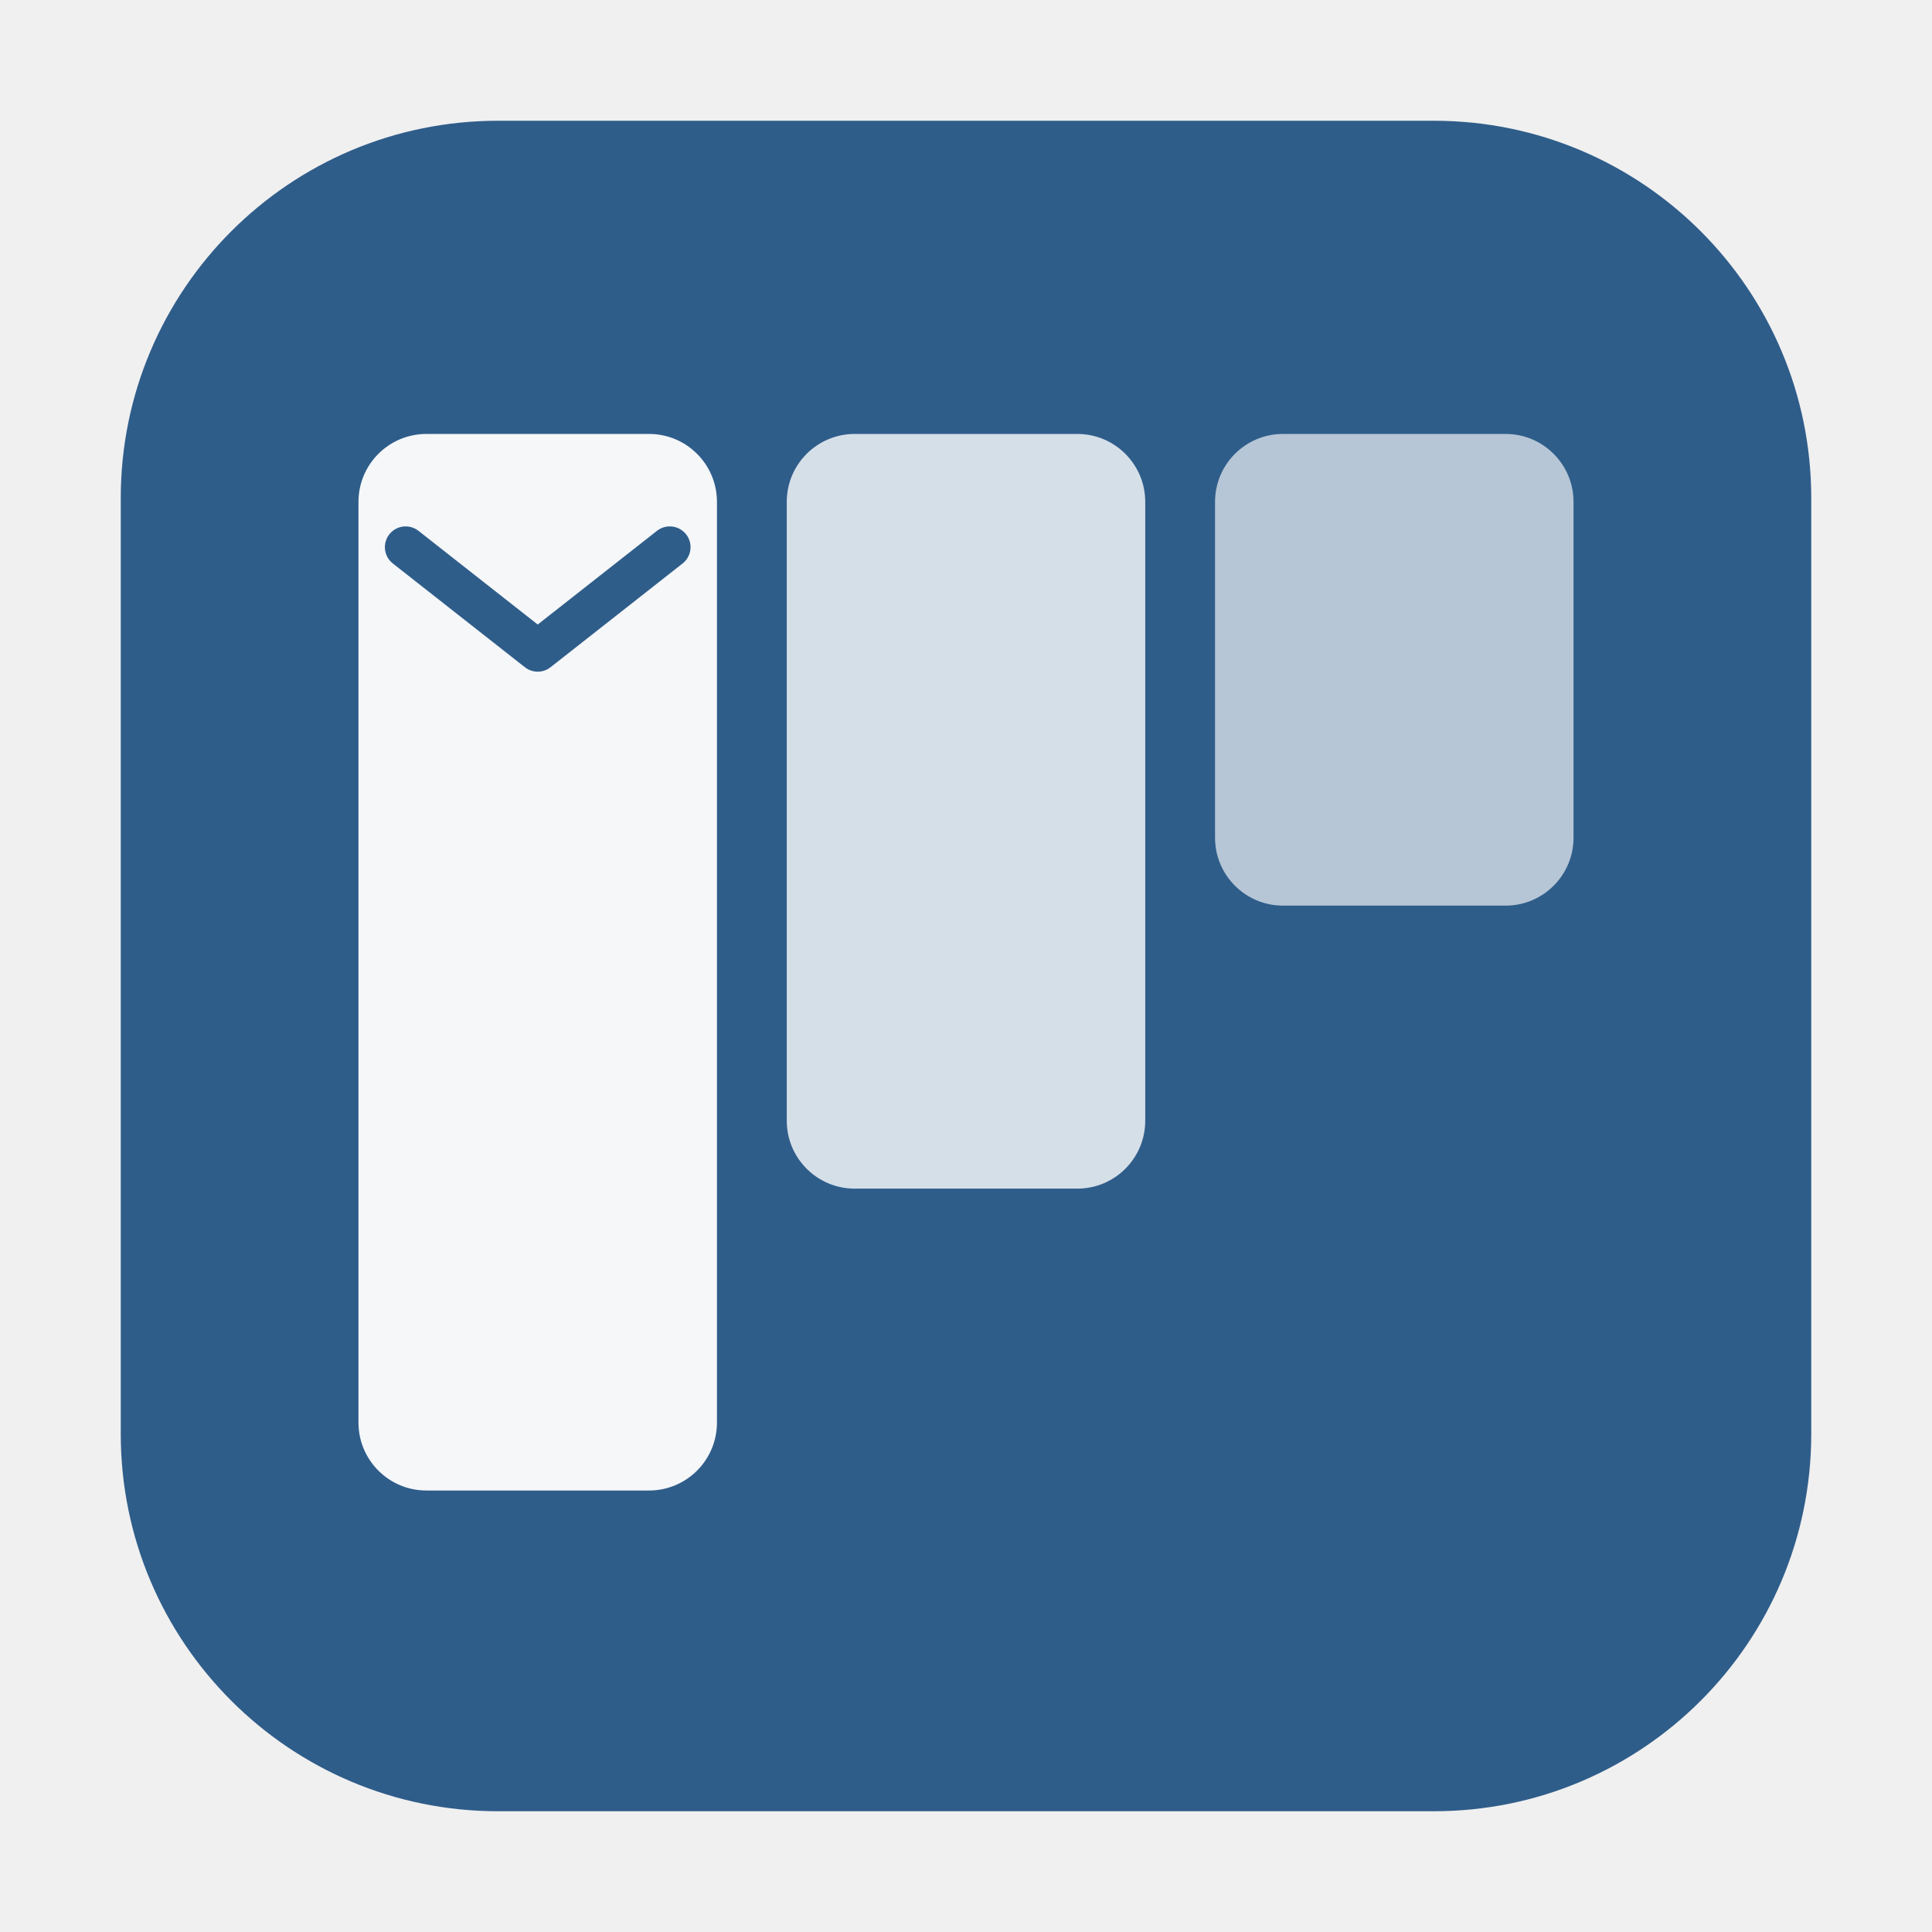
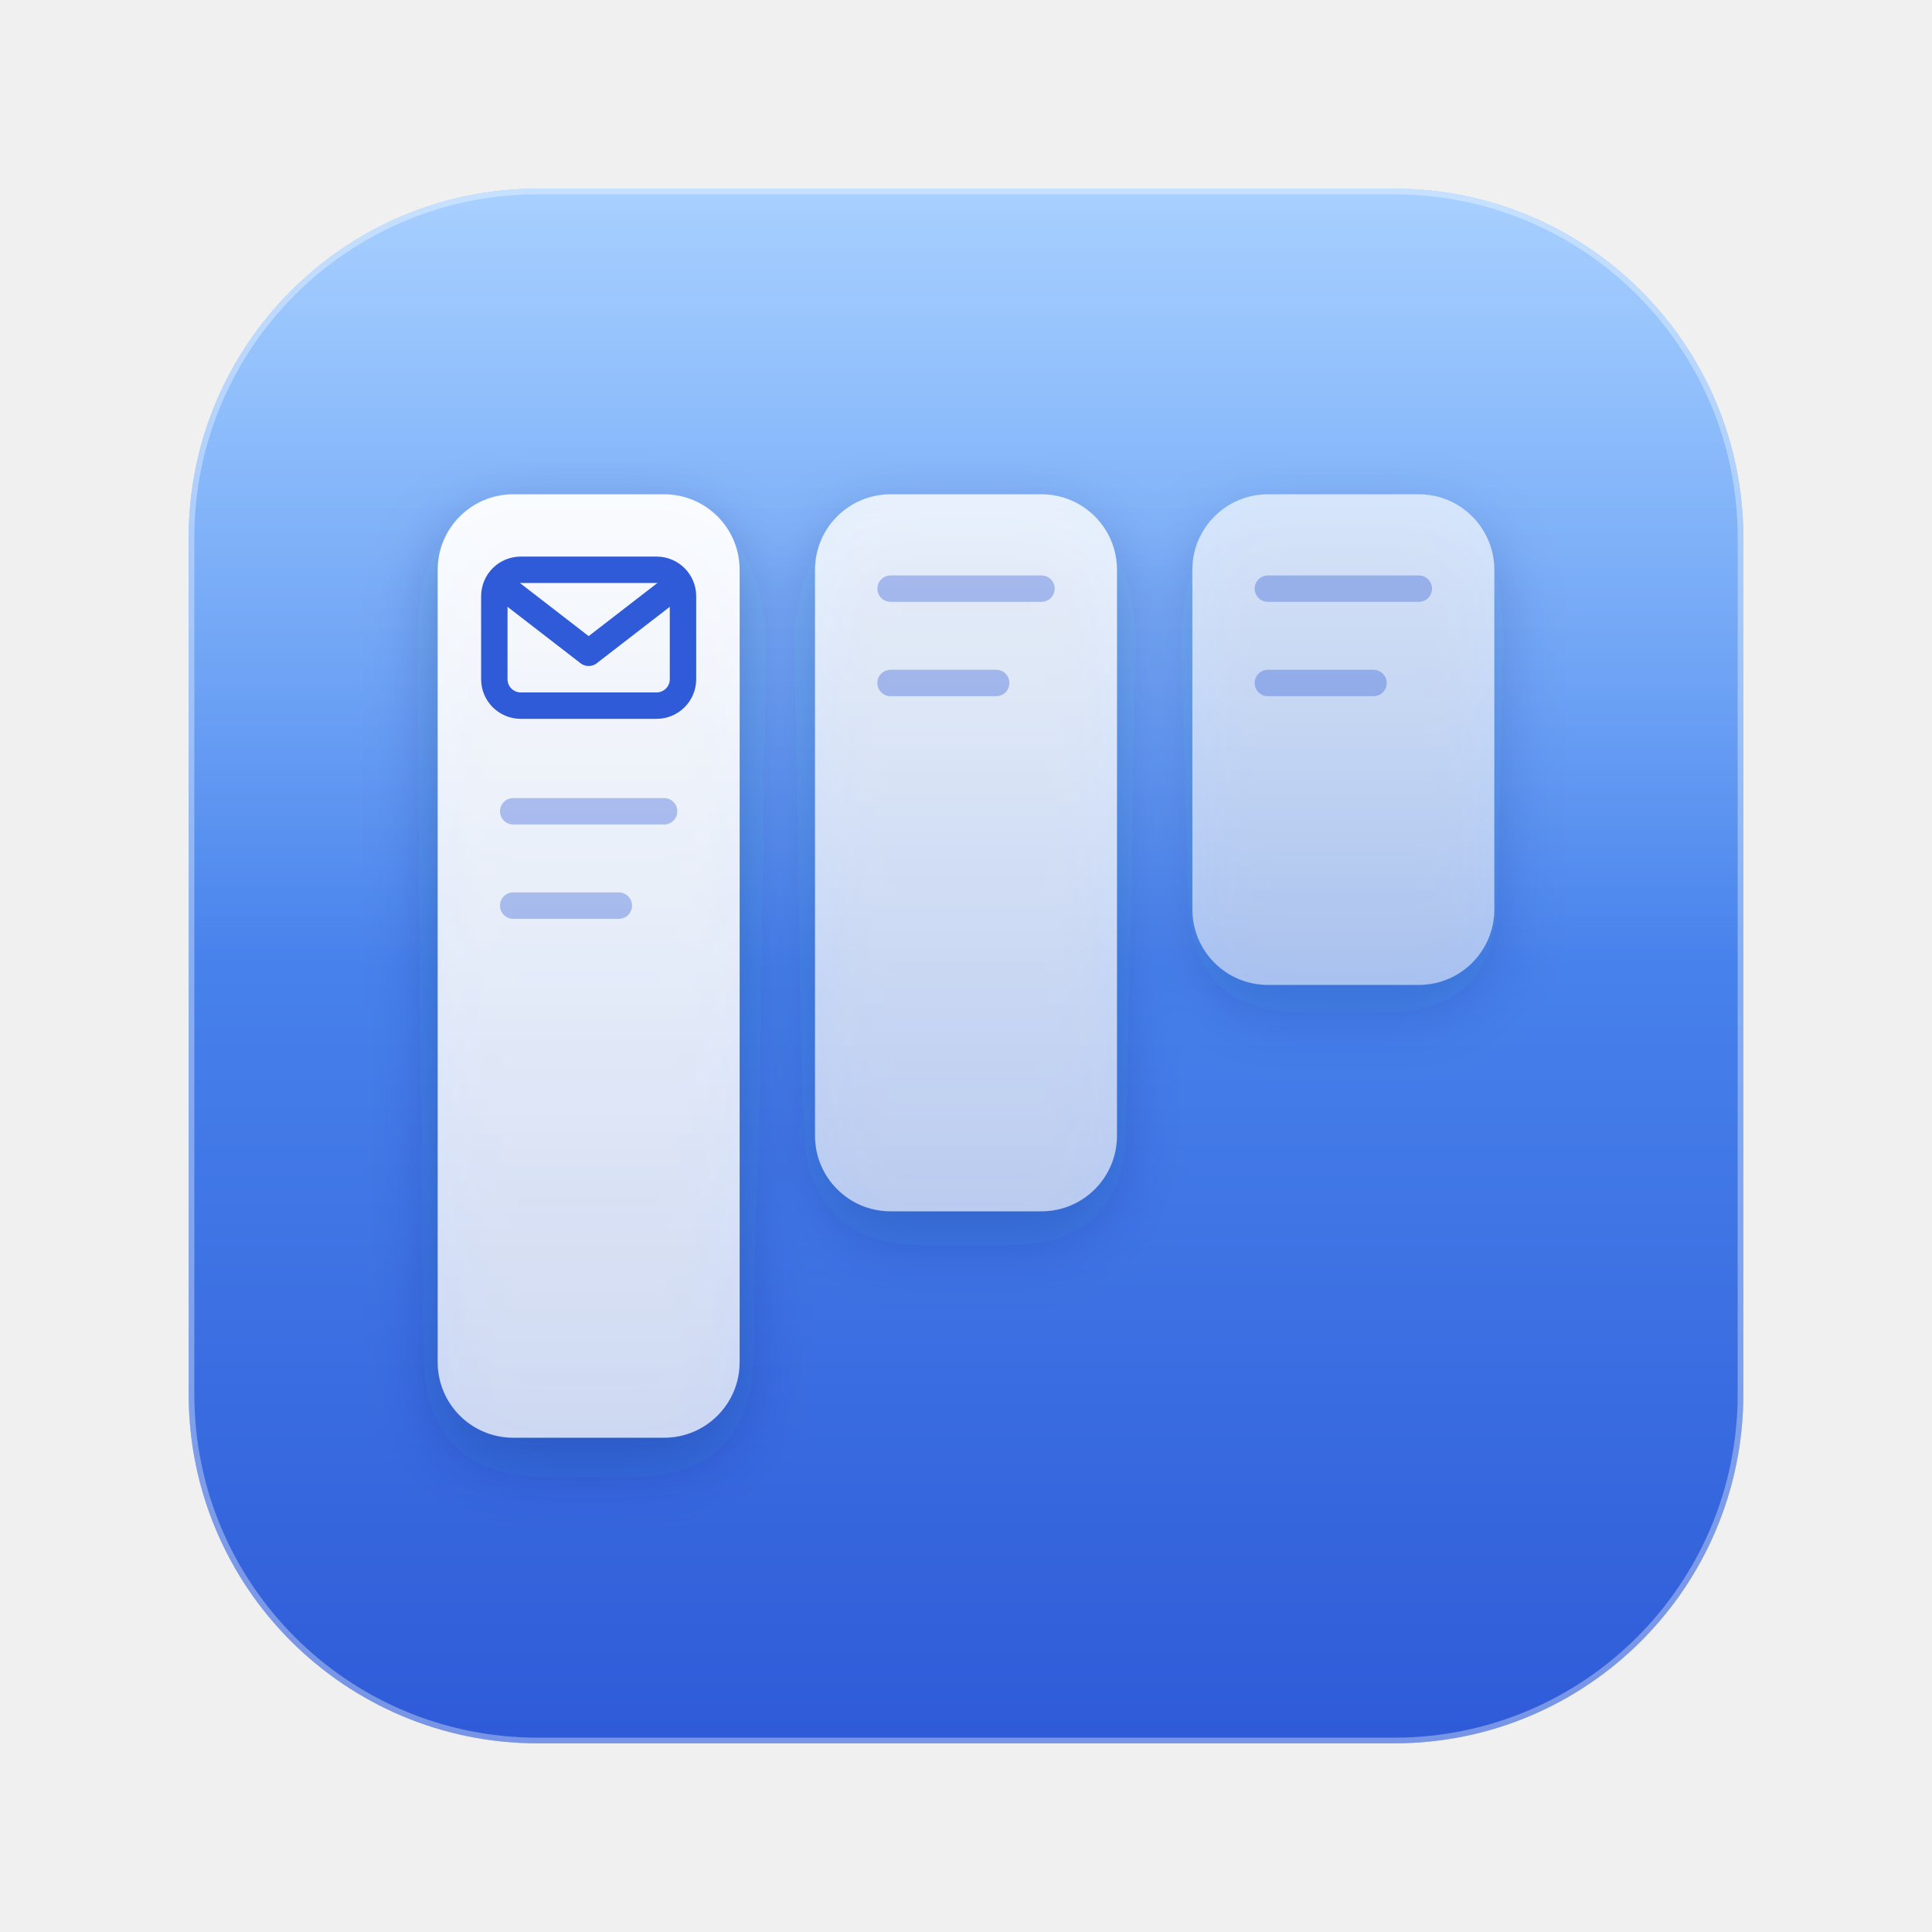
<svg xmlns="http://www.w3.org/2000/svg" width="1024" height="1024" viewBox="0 0 1024 1024">
-   <rect x="64" y="64" width="896" height="896" rx="200" fill="#2f5d8a" />
-   <rect x="190" y="230" width="190" height="560" rx="36" fill="#ffffff" opacity="0.95" />
-   <rect x="417" y="230" width="190" height="400" rx="36" fill="#ffffff" opacity="0.8" />
-   <rect x="644" y="230" width="190" height="250" rx="36" fill="#ffffff" opacity="0.65" />
-   <path d="M215 290 L285 345 L355 290" fill="none" stroke="#2f5d8a" stroke-width="22" stroke-linecap="round" stroke-linejoin="round" />
+   <defs>
+     <linearGradient id="bg" x1="0" y1="0" x2="0" y2="1">
+       <stop offset="0" stop-color="#5fa8ff" />
+       <stop offset="1" stop-color="#2f5bd8" />
+     </linearGradient>
+     <linearGradient id="sheen" x1="0" y1="0" x2="0" y2="1">
+       <stop offset="0" stop-color="#ffffff" stop-opacity="0.45" />
+       <stop offset="0.5" stop-color="#ffffff" stop-opacity="0" />
+     </linearGradient>
+     <linearGradient id="glass" x1="0" y1="0" x2="0" y2="1">
+       <stop offset="0" stop-color="#ffffff" stop-opacity="0.95" />
+       <stop offset="1" stop-color="#ffffff" stop-opacity="0.72" />
+     </linearGradient>
+     <filter id="shadow" x="-20%" y="-20%" width="140%" height="140%">
+       <feDropShadow dx="0" dy="14" stdDeviation="18" flood-color="#0b2a6b" flood-opacity="0.35" />
+     </filter>
+   </defs>
+   <rect x="100" y="100" width="824" height="824" rx="185" fill="url(#bg)" />
+   <rect x="100" y="100" width="824" height="824" rx="185" fill="url(#sheen)" />
+   <rect x="101.5" y="101.5" width="821" height="821" rx="183.5" fill="none" stroke="#ffffff" stroke-opacity="0.35" stroke-width="3" />
+   <g filter="url(#shadow)">
+     <rect x="232" y="262" width="160" height="500" rx="40" fill="url(#glass)" />
+     <rect x="432" y="262" width="160" height="380" rx="40" fill="url(#glass)" fill-opacity="0.85" />
+     <rect x="632" y="262" width="160" height="260" rx="40" fill="url(#glass)" fill-opacity="0.7" />
+   </g>
+   <rect x="262" y="302" width="100" height="72" rx="14" fill="none" stroke="#2f5bd8" stroke-width="14" />
+   <path d="M268 312 L312 346 L356 312" fill="none" stroke="#2f5bd8" stroke-width="14" stroke-linecap="round" stroke-linejoin="round" />
+   <g stroke="#2f5bd8" stroke-opacity="0.35" stroke-width="14" stroke-linecap="round">
+     <path d="M272 430h80M272 480h56M472 312h80M472 362h56M672 312h80M672 362h56" />
+   </g>
</svg>
